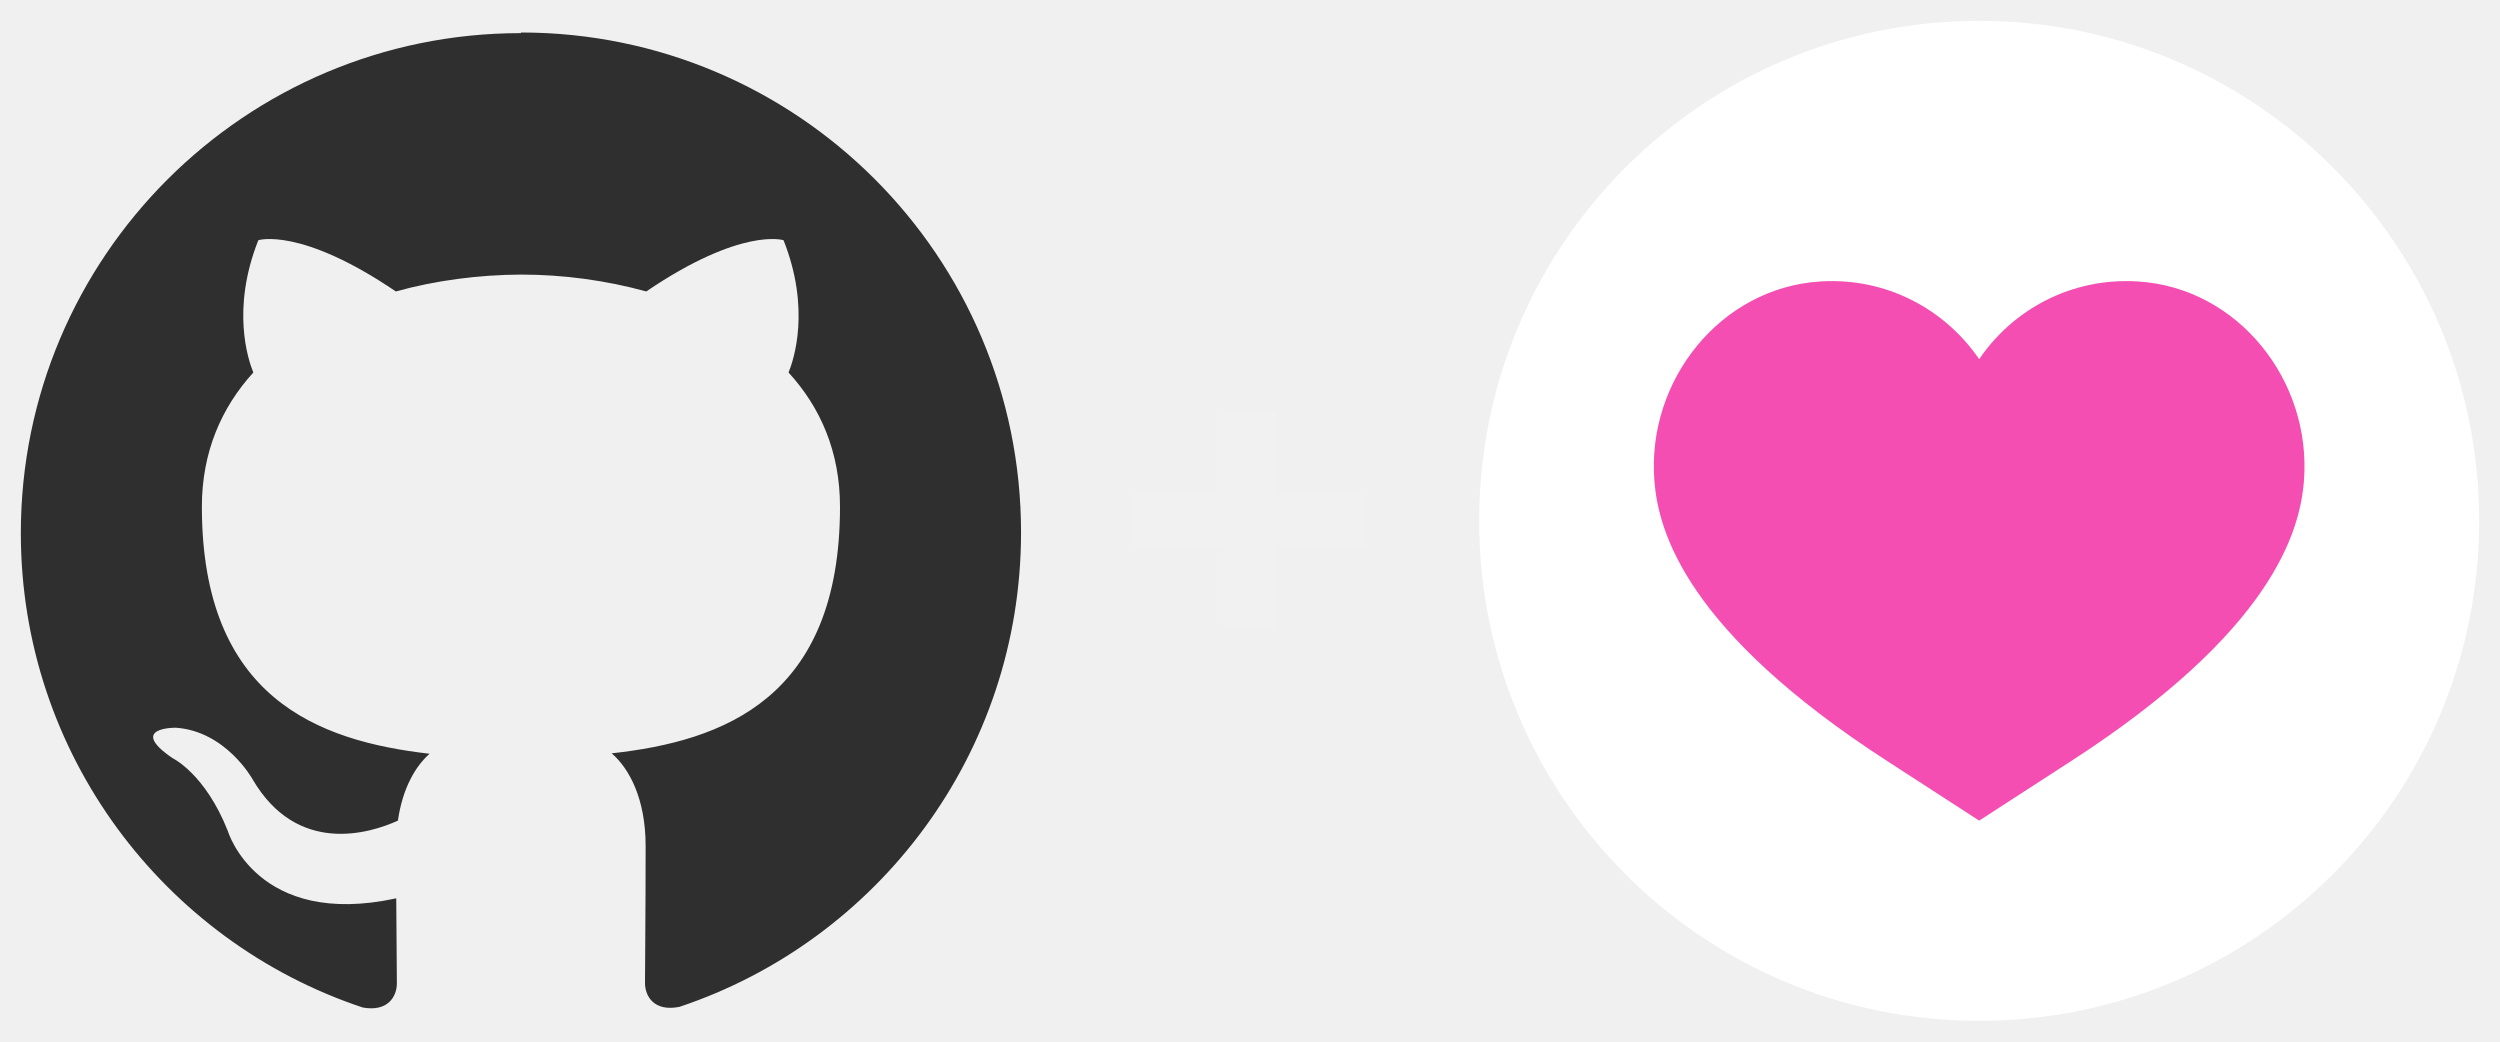
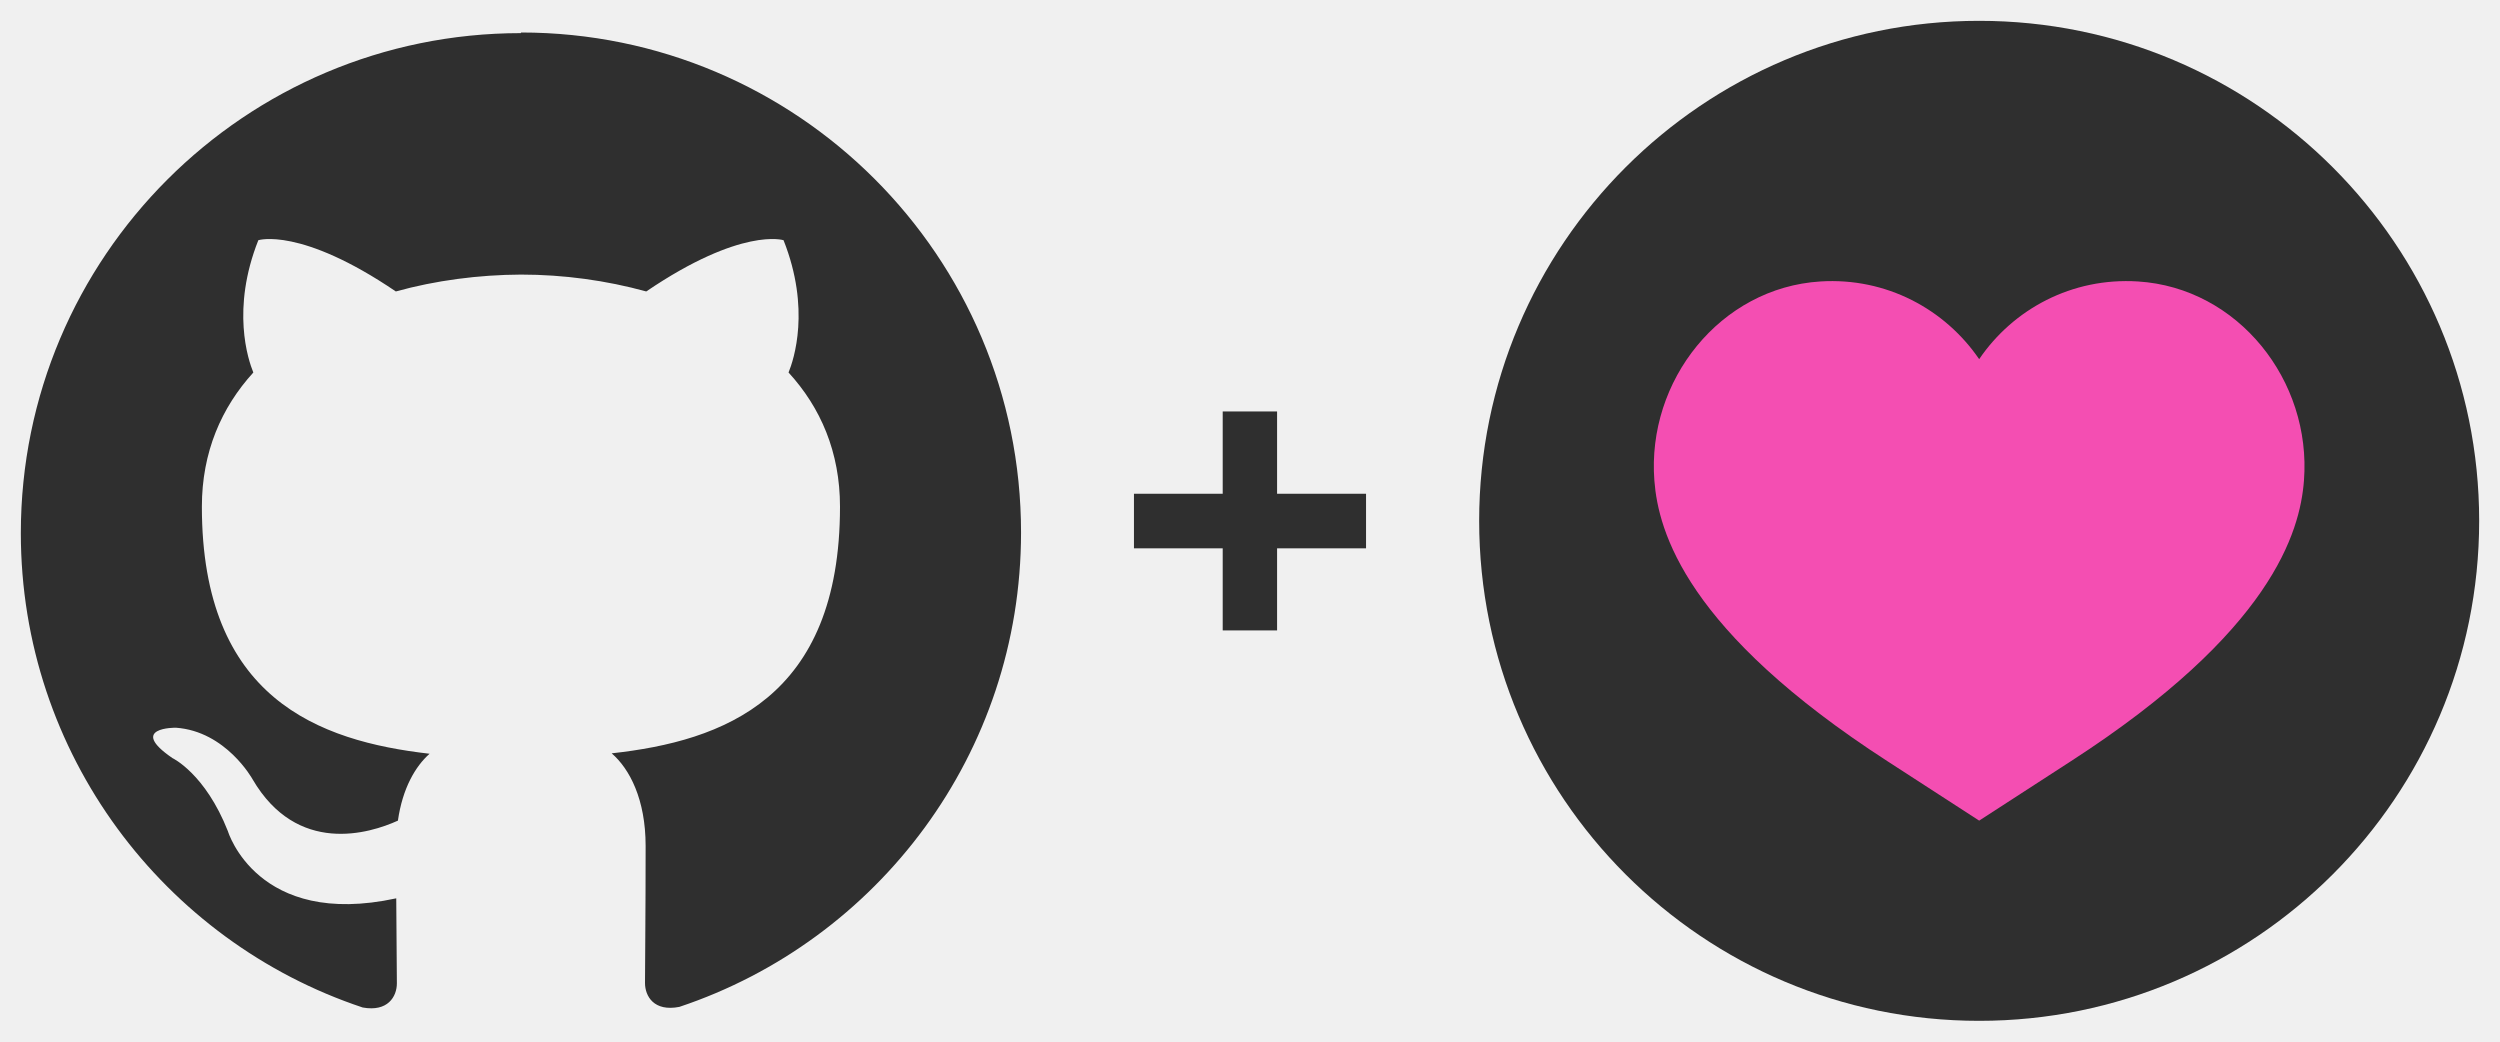
<svg xmlns="http://www.w3.org/2000/svg" height="50" viewBox="0 0 120 50" width="120">
  <path d="m25 1.59c-13.25 0-24 10.75-24 24 0 10.6 6.88 19.6 16.41 22.77 1.2.22 1.64-.52 1.64-1.16 0-.57-.02-2.08-.03-4.08-6.68 1.45-8.08-3.22-8.08-3.22-1.09-2.77-2.66-3.51-2.66-3.51-2.18-1.49.16-1.46.16-1.46 2.41.17 3.68 2.47 3.68 2.47 2.14 3.67 5.62 2.61 6.98 1.99.22-1.55.84-2.61 1.52-3.21-5.33-.61-10.93-2.66-10.93-11.86 0-2.62.94-4.76 2.47-6.44-.25-.61-1.07-3.05.24-6.35 0 0 2.02-.65 6.6 2.46 1.91-.53 3.97-.8 6.01-.81 2.04 0 4.09.28 6.01.81 4.58-3.11 6.59-2.46 6.59-2.46 1.31 3.3.49 5.74.24 6.35 1.54 1.68 2.47 3.82 2.47 6.44 0 9.22-5.61 11.25-10.96 11.84.86.74 1.63 2.21 1.63 4.44 0 3.21-.03 5.8-.03 6.58 0 .64.43 1.39 1.65 1.15 9.53-3.18 16.4-12.17 16.4-22.77 0-13.26-10.75-24-24-24z" fill="#2f2f2f" fill-rule="evenodd" />
-   <circle cx="95" cy="25" fill="#fff" r="24" />
+   <circle cx="95" cy="25" fill="#2f2f2f" r="24" />
  <path d="m102.62 13.51c-3.17-.2-5.99 1.33-7.62 3.73-1.64-2.4-4.46-3.93-7.62-3.73-4.81.3-8.34 4.76-7.97 9.56.19 2.47 1.54 7.23 11.19 13.47l4.4 2.85 4.4-2.85c9.64-6.23 11-11 11.19-13.47.37-4.8-3.16-9.26-7.97-9.56z" fill="#f44eb2" />
-   <path d="m54.43 23.7h4.26v-3.95h2.61v3.95h4.27v2.62h-4.27v3.94h-2.61v-3.94h-4.26z" fill="#f1f1f1" />
+   <path d="m54.43 23.7h4.26v-3.95h2.61v3.95h4.27v2.62h-4.27v3.94h-2.61v-3.94h-4.26z" fill="#2f2f2f" />
</svg>
